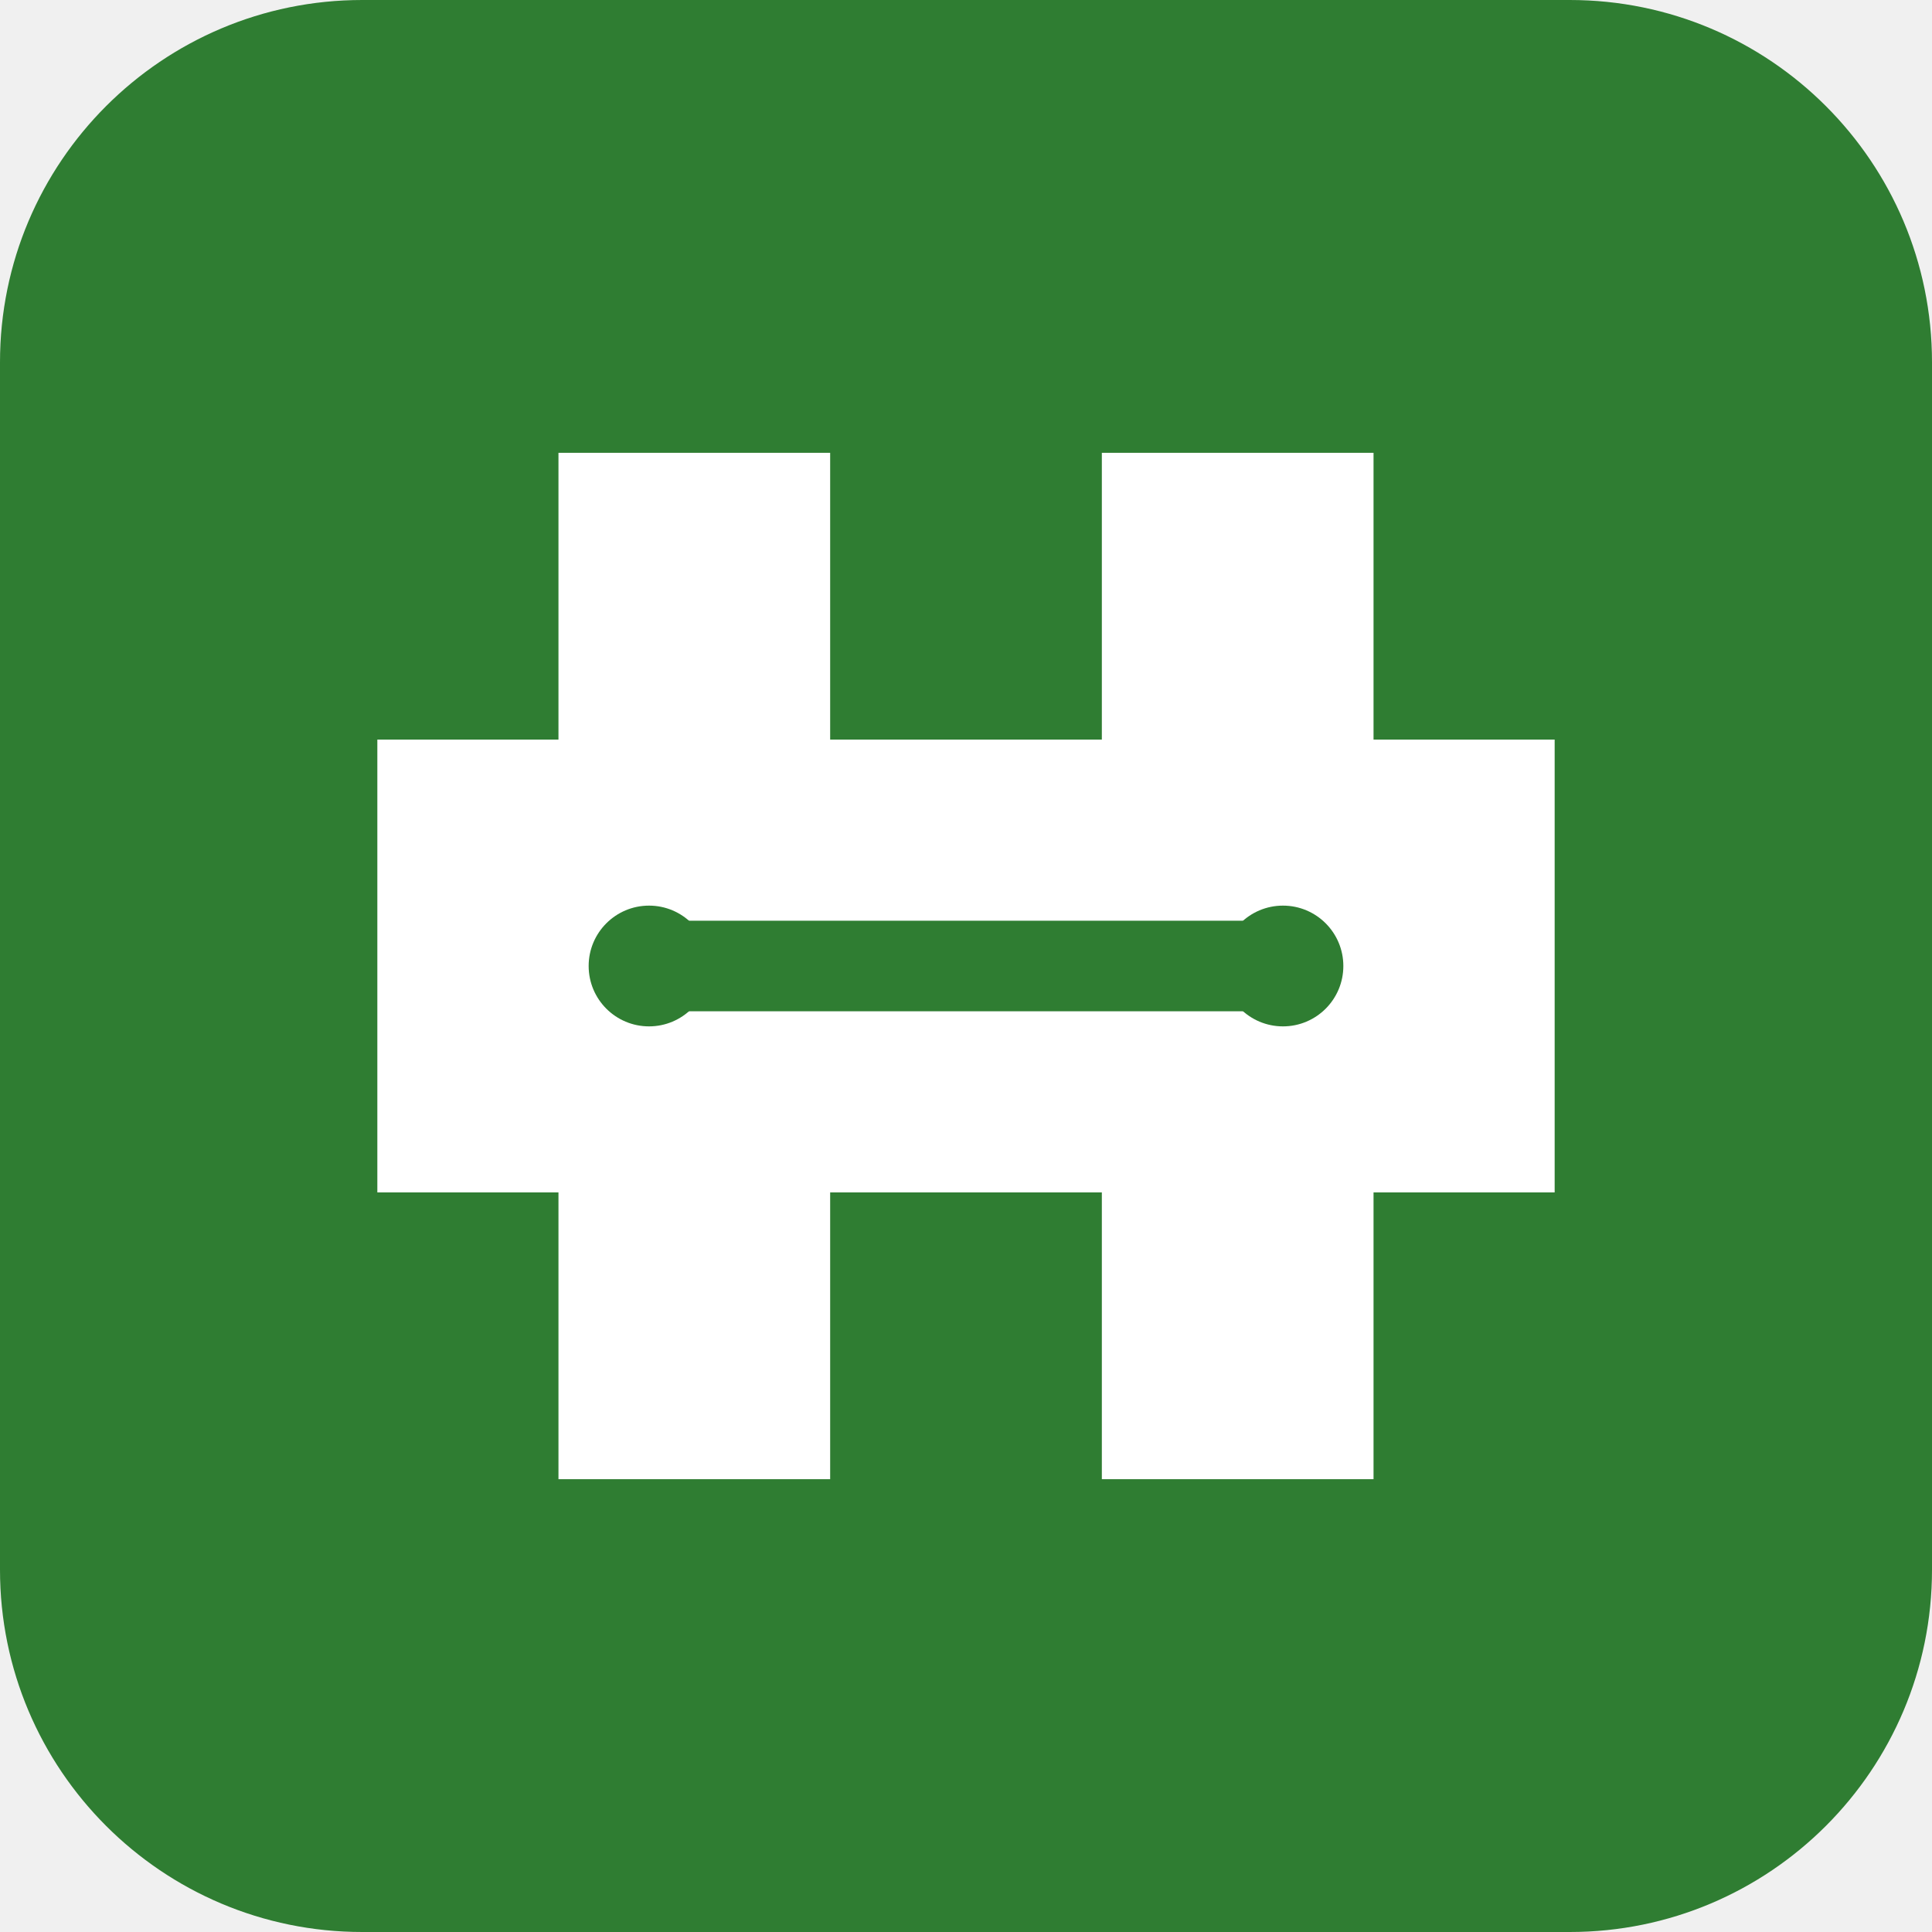
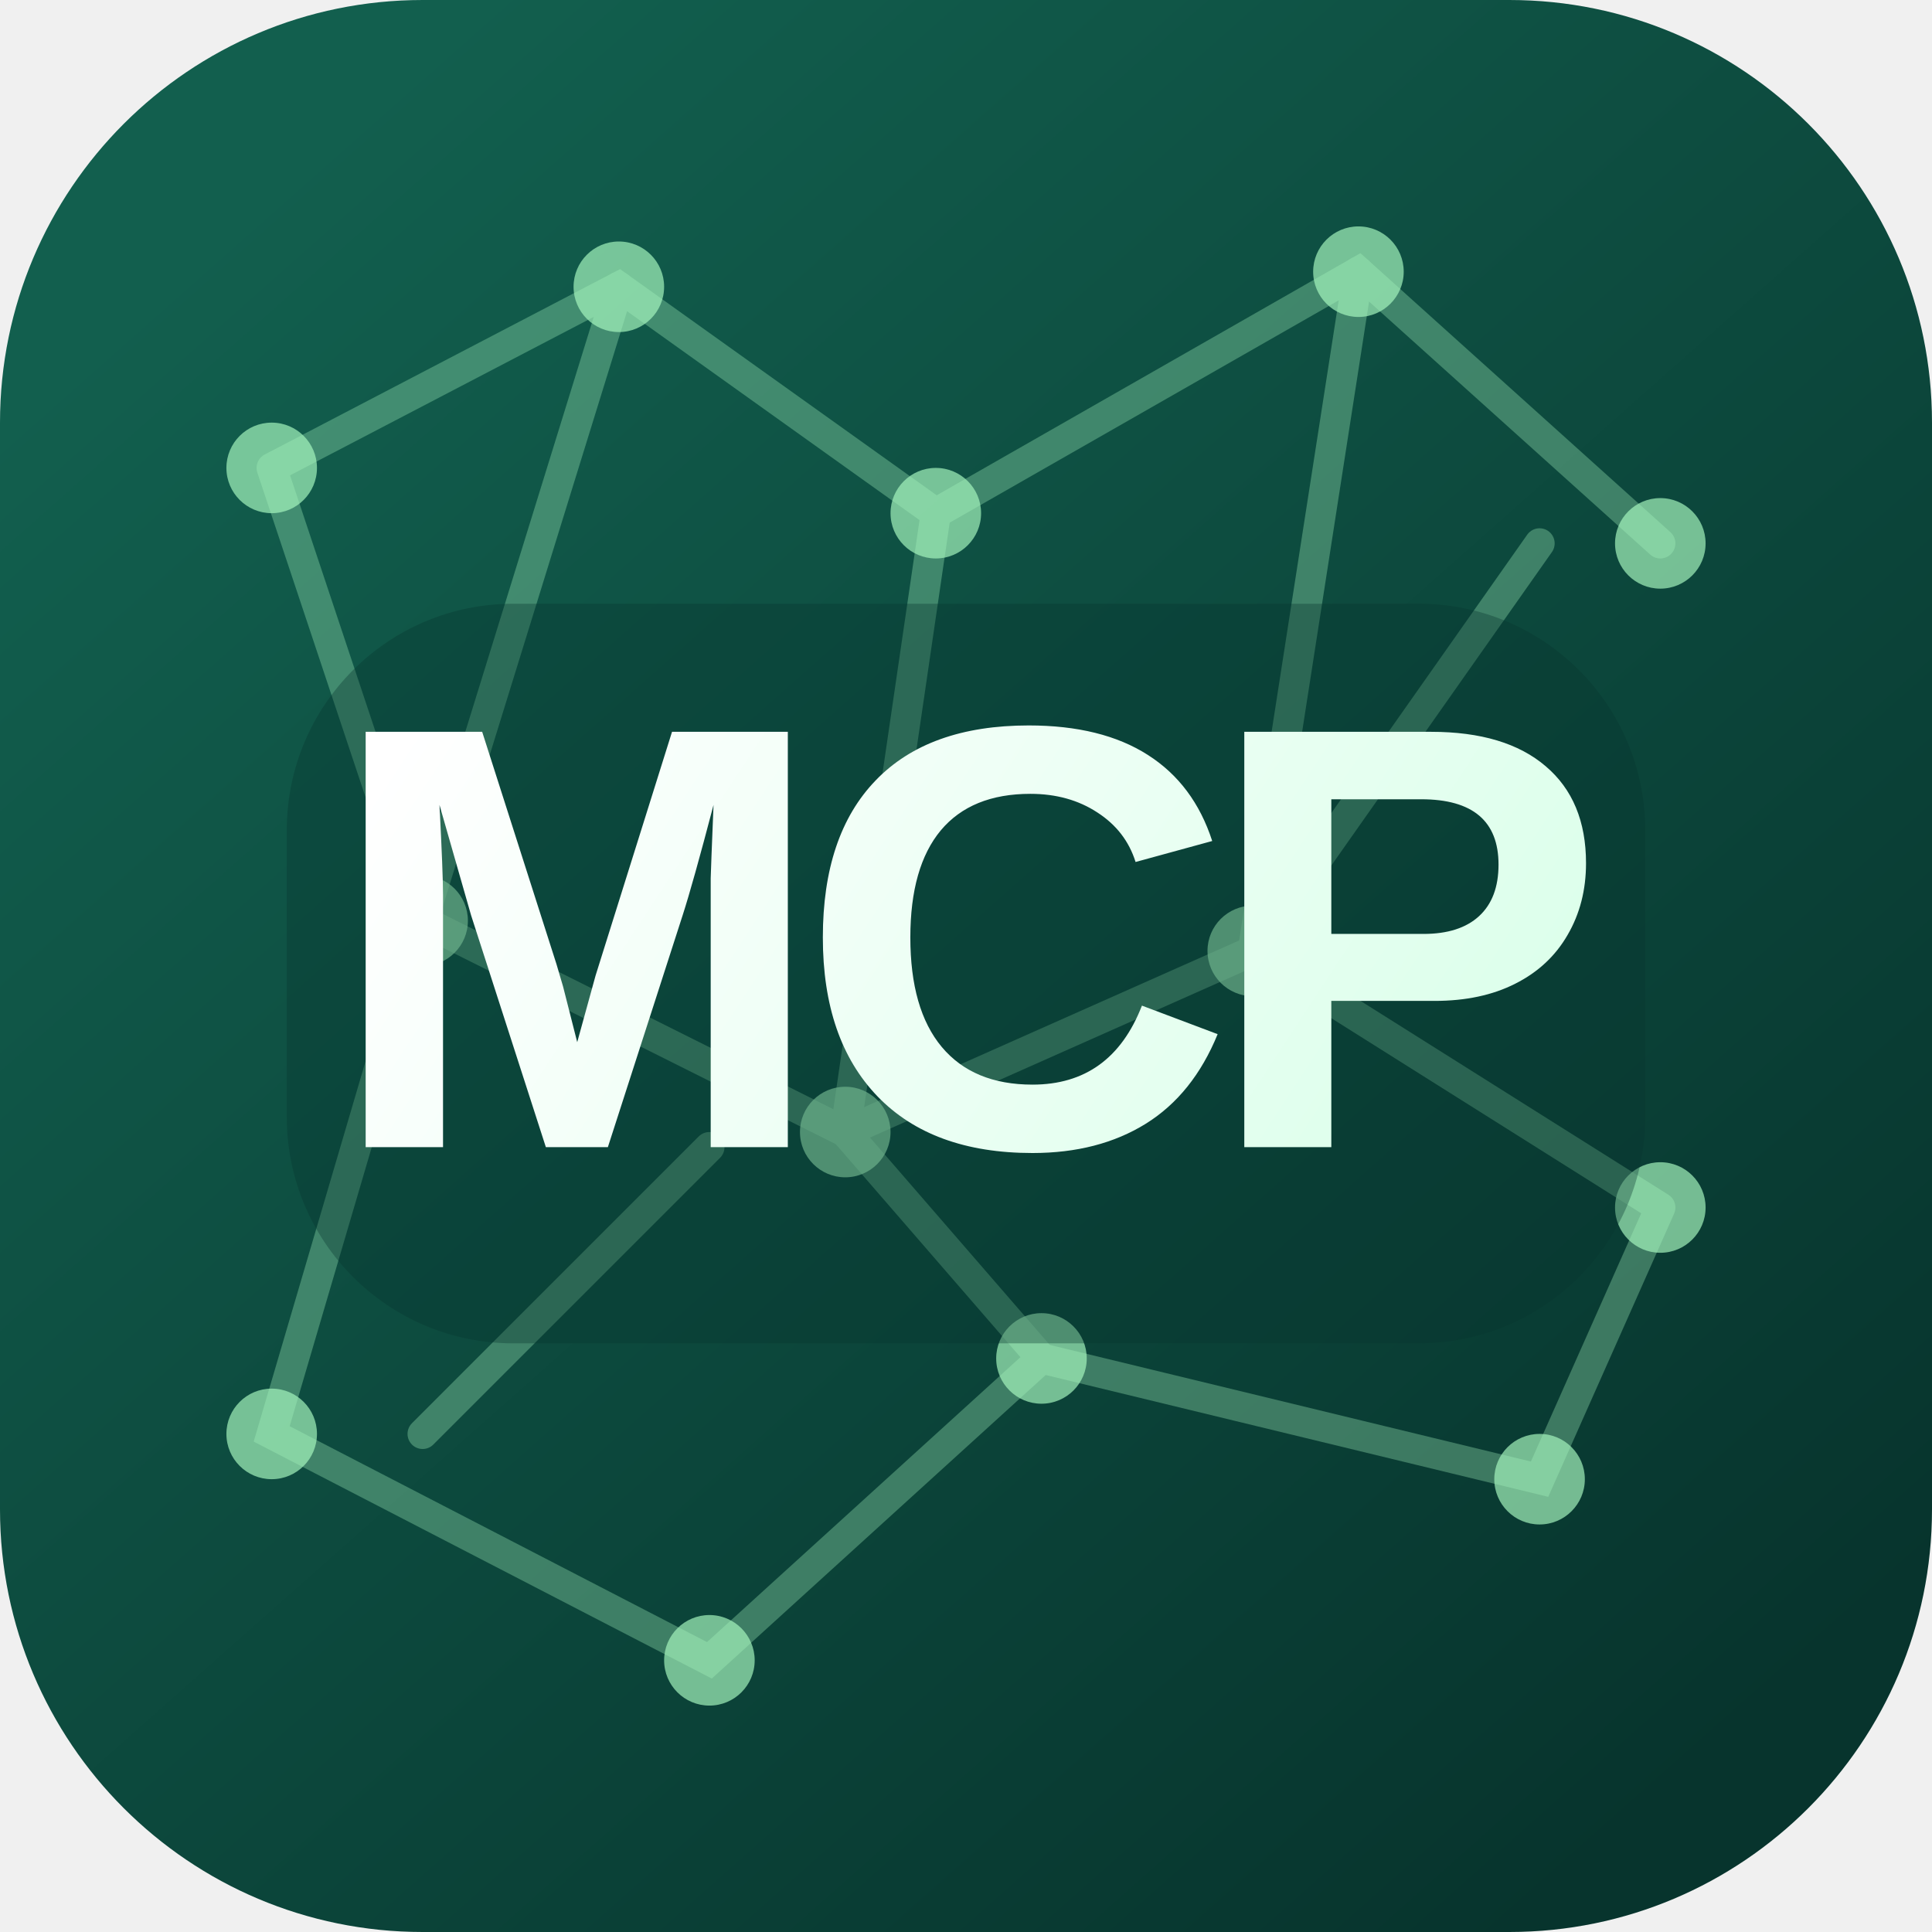
<svg xmlns="http://www.w3.org/2000/svg" viewBox="0 0 128 128" role="img" aria-labelledby="title">
-   <rect width="128" height="128" rx="24" fill="#2f7d32" />
-   <path d="M37 30v19H25v30h12v19h18V79h18v19h18V79h12V49H91V30H73v19H55V30H37zm6 31h42v6H43v-6z" fill="#fff" />
-   <circle cx="43" cy="64" r="4" fill="#2f7d32" />
-   <circle cx="85" cy="64" r="4" fill="#2f7d32" />
+   <defs>
+     <linearGradient id="background" x1="18" y1="12" x2="112" y2="118" gradientUnits="userSpaceOnUse">
+       <stop stop-color="#125f4e" />
+       <stop offset="1" stop-color="#07342d" />
+     </linearGradient>
+     <linearGradient id="lettering" x1="31" y1="42" x2="98" y2="86" gradientUnits="userSpaceOnUse">
+       <stop stop-color="#ffffff" />
+       <stop offset="1" stop-color="#d9ffe9" />
+     </linearGradient>
+   </defs>
+   <rect width="128" height="128" rx="28" fill="url(#background)" />
+   <g fill="none" opacity=".33" stroke="#a7f7bf" stroke-linecap="round" stroke-width="2">
+     <path d="M18 31 41 19l21 15 28-16 20 18M18 31l10 30 28 14 27-12 27 17M28 61l-10 34 29 15 22-20 33 8 8-18" />
+     <path d="m41 19-13 42m34-27-6 41m34-57-7 45m19-27-19 27m-27 12 13 15m-41 5 19-19" />
+   </g>
+   <g fill="#a7f7bf" opacity=".68">
+     <circle cx="18" cy="31" r="3" />
+     <circle cx="41" cy="19" r="3" />
+     <circle cx="62" cy="34" r="3" />
+     <circle cx="90" cy="18" r="3" />
+     <circle cx="110" cy="36" r="3" />
+     <circle cx="28" cy="61" r="3" />
+     <circle cx="56" cy="75" r="3" />
+     <circle cx="83" cy="63" r="3" />
+     <circle cx="110" cy="80" r="3" />
+     <circle cx="18" cy="95" r="3" />
+     <circle cx="47" cy="110" r="3" />
+     <circle cx="69" cy="90" r="3" />
+     <circle cx="102" cy="98" r="3" />
+   </g>
+   <rect x="19" y="40" width="90" height="49" rx="15" fill="#07342d" opacity=".35" />
+   <text x="64" y="76" fill="url(#lettering)" font-family="Arial, Helvetica, sans-serif" font-size="40" font-weight="800" letter-spacing="-2" text-anchor="middle">MCP</text>
</svg>
